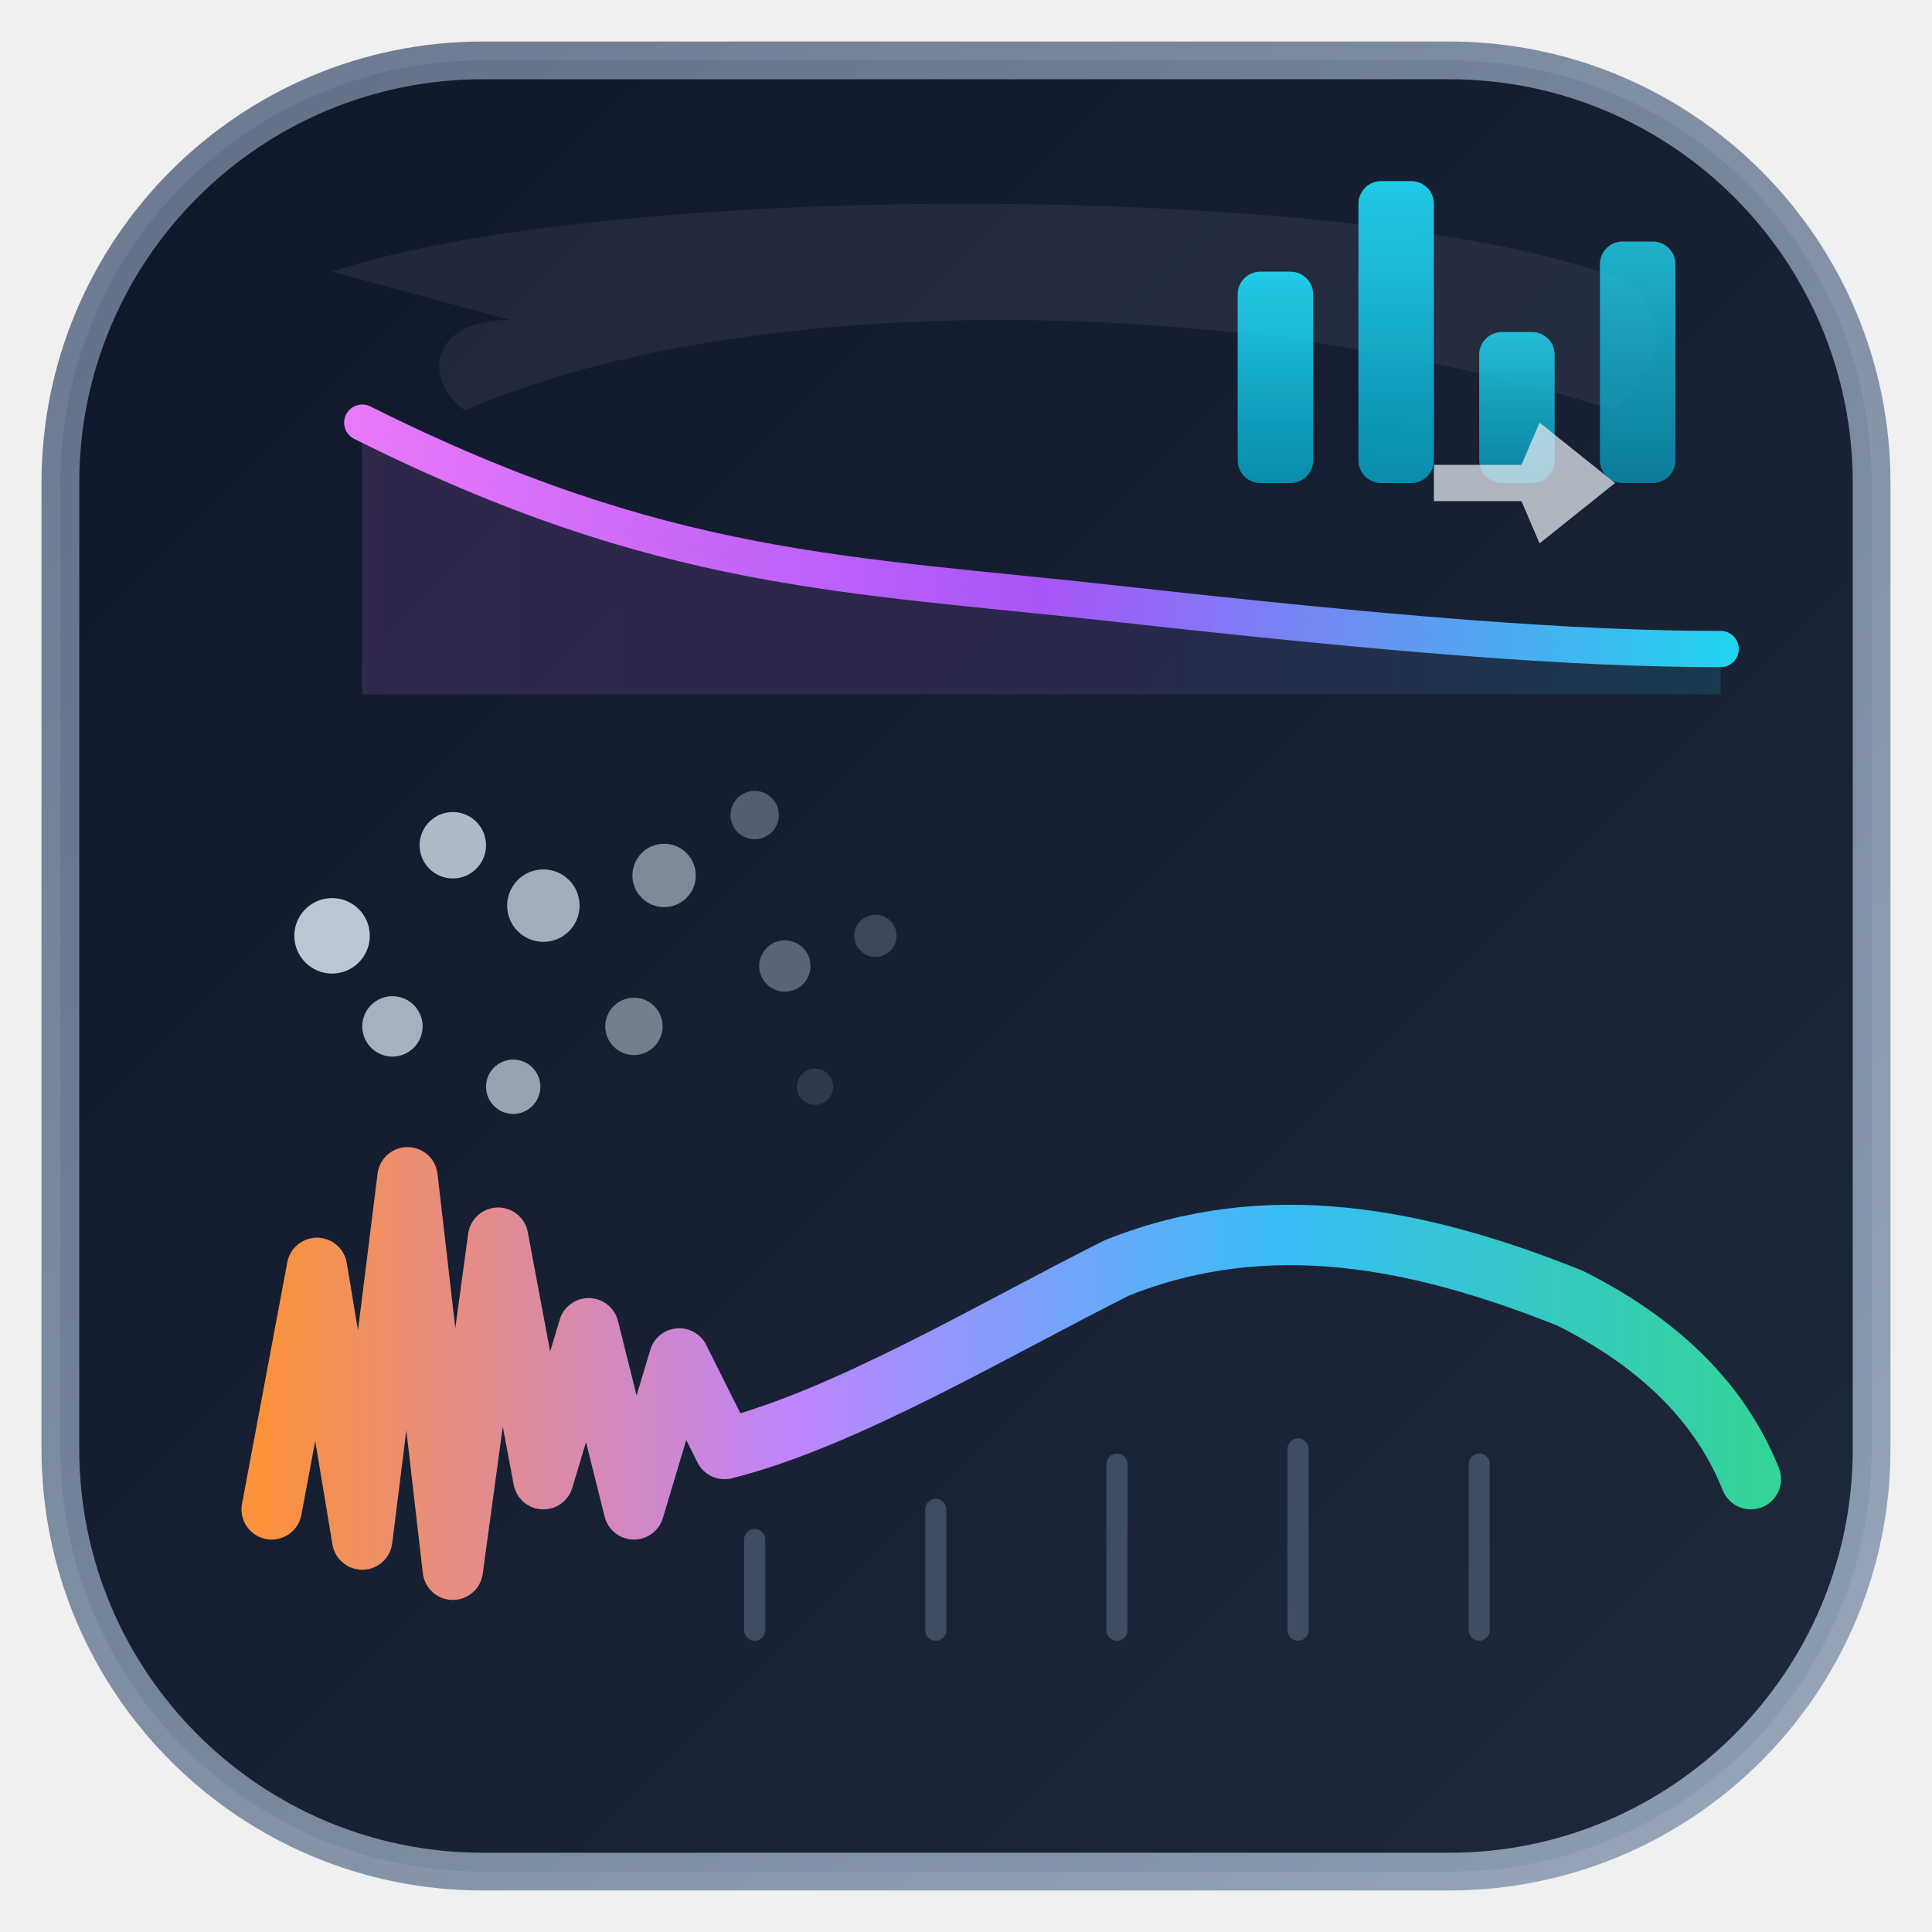
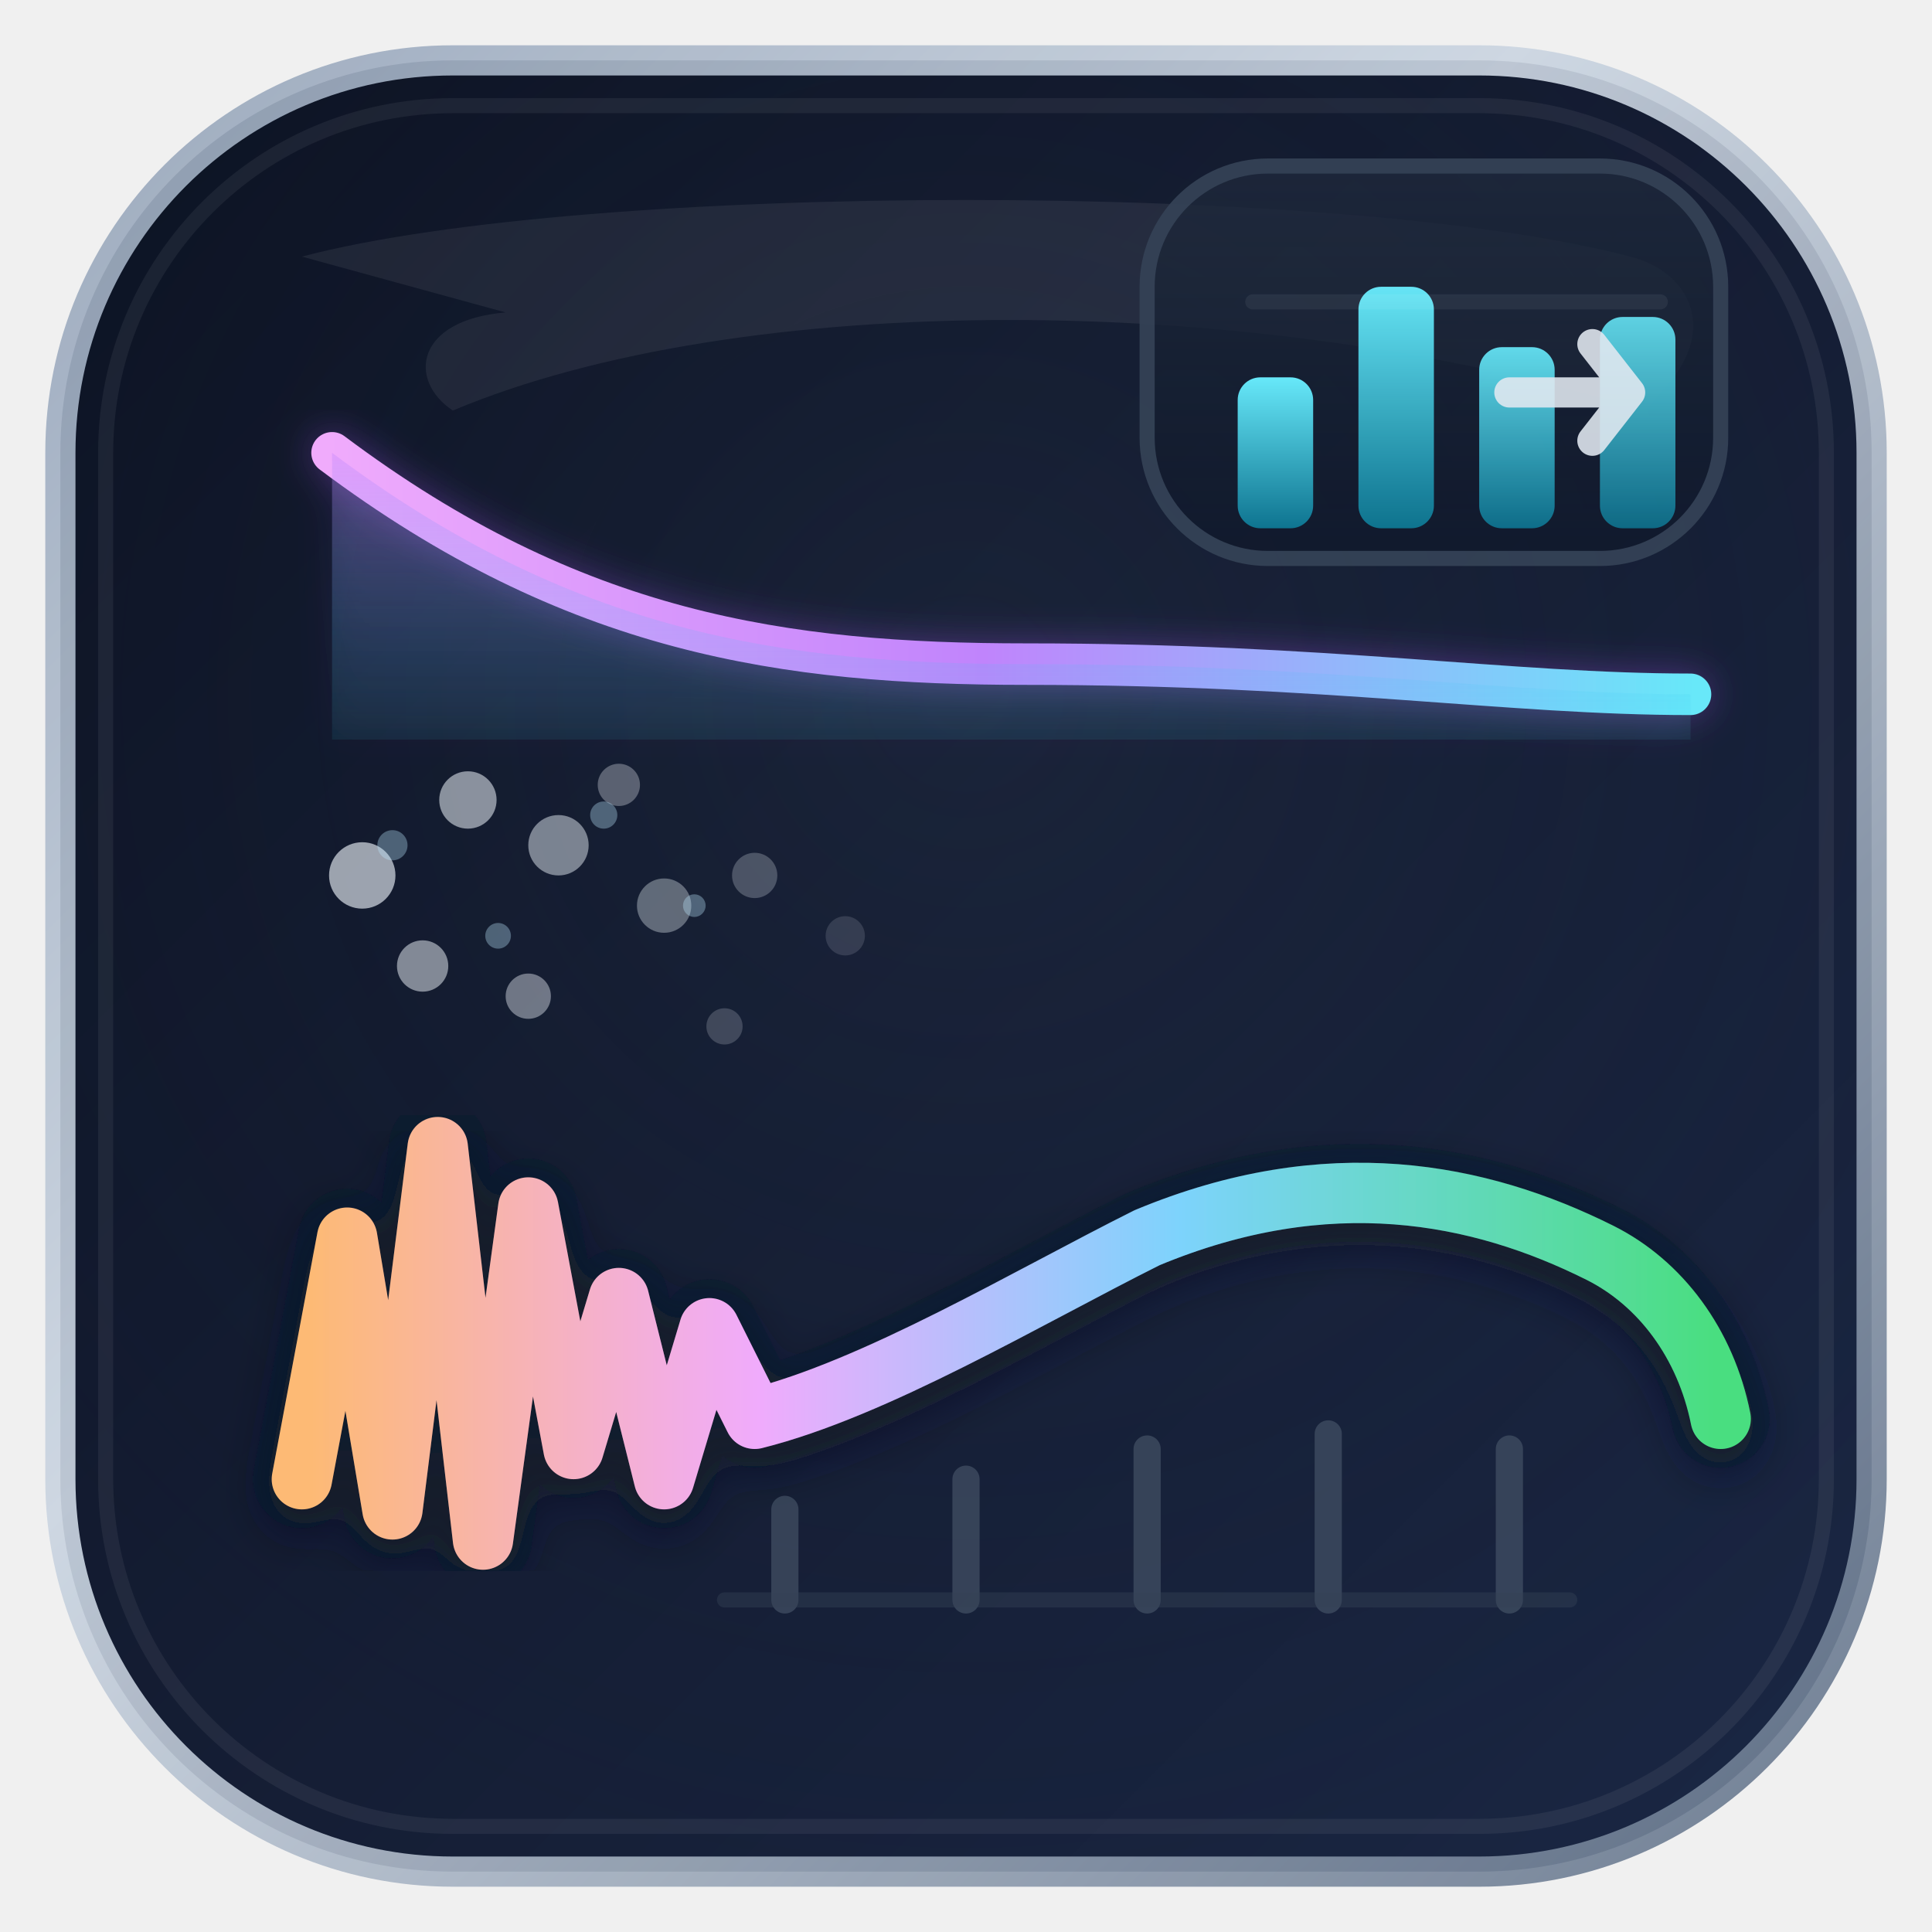
<svg xmlns="http://www.w3.org/2000/svg" viewBox="0 0 128 128" role="img" aria-label="MiDiff: reverse diffusion denoising, MIDI-conditioned audio enhancement">
  <defs>
    <linearGradient id="lgBg" x1="0%" y1="0%" x2="100%" y2="100%">
-       <stop offset="0%" stop-color="#0f172a" />
-       <stop offset="100%" stop-color="#1e293b" />
+       <stop offset="0%" stop-color="#0c1222" />
+       <stop offset="55%" stop-color="#151e35" />
+       <stop offset="100%" stop-color="#1a2744" />
    </linearGradient>
+     <radialGradient id="lgVignette" cx="50%" cy="35%" r="68%">
+       <stop offset="0%" stop-color="#334155" stop-opacity="0.22" />
+       <stop offset="100%" stop-color="#0f172a" stop-opacity="0" />
+     </radialGradient>
    <linearGradient id="lgRim" x1="0%" y1="0%" x2="100%" y2="100%">
-       <stop offset="0%" stop-color="#64748b" />
-       <stop offset="100%" stop-color="#94a3b8" />
+       <stop offset="0%" stop-color="#94a3b8" />
+       <stop offset="40%" stop-color="#cbd5e1" />
+       <stop offset="100%" stop-color="#64748b" />
    </linearGradient>
-     <linearGradient id="sigmaCurve" x1="0%" y1="0%" x2="100%" y2="0%">
-       <stop offset="0%" stop-color="#e879f9" />
-       <stop offset="50%" stop-color="#a855f7" />
-       <stop offset="100%" stop-color="#22d3ee" />
+     <linearGradient id="sigmaStroke" x1="0%" y1="0%" x2="100%" y2="0%">
+       <stop offset="0%" stop-color="#f0abfc" />
+       <stop offset="48%" stop-color="#c084fc" />
+       <stop offset="100%" stop-color="#67e8f9" />
+     </linearGradient>
+     <linearGradient id="sigmaFill" x1="0%" y1="0%" x2="0%" y2="100%">
+       <stop offset="0%" stop-color="#c084fc" stop-opacity="0.35" />
+       <stop offset="100%" stop-color="#22d3ee" stop-opacity="0.08" />
    </linearGradient>
    <linearGradient id="pathDenoise" x1="0%" y1="0%" x2="100%" y2="0%">
-       <stop offset="0%" stop-color="#fb923c" />
-       <stop offset="35%" stop-color="#c084fc" />
-       <stop offset="68%" stop-color="#38bdf8" />
-       <stop offset="100%" stop-color="#34d399" />
+       <stop offset="0%" stop-color="#fdba74" />
+       <stop offset="32%" stop-color="#f0abfc" />
+       <stop offset="62%" stop-color="#7dd3fc" />
+       <stop offset="100%" stop-color="#4ade80" />
    </linearGradient>
    <linearGradient id="midiBars" x1="0%" y1="100%" x2="0%" y2="0%">
-       <stop offset="0%" stop-color="#0891b2" />
-       <stop offset="100%" stop-color="#22d3ee" />
+       <stop offset="0%" stop-color="#0e7490" />
+       <stop offset="100%" stop-color="#67e8f9" />
    </linearGradient>
+     <linearGradient id="midiPanel" x1="0%" y1="0%" x2="0%" y2="100%">
+       <stop offset="0%" stop-color="#1e293b" stop-opacity="0.85" />
+       <stop offset="100%" stop-color="#0f172a" stop-opacity="0.75" />
+     </linearGradient>
+     <filter id="pathGlow" x="-8%" y="-8%" width="116%" height="116%">
+       <feDropShadow dx="0" dy="1" stdDeviation="1.5" flood-color="#0f172a" flood-opacity="0.55" />
+     </filter>
+     <filter id="sigmaGlow" x="-15%" y="-15%" width="130%" height="130%">
+       <feDropShadow dx="0" dy="0" stdDeviation="1.2" flood-color="#a855f7" flood-opacity="0.35" />
+     </filter>
  </defs>
-   <rect x="4" y="4" width="120" height="120" rx="28" fill="url(#lgBg)" />
-   <path d="M22 18c18-6 66-6 84 0 4 1 5 5 2 8l-1 1.2c-25-8-58-8-76.2 0-2.8-2-2.4-6 3-6z" fill="#ffffff" opacity="0.06" />
-   <rect x="4" y="4" width="120" height="120" rx="28" fill="none" stroke="url(#lgRim)" stroke-width="2.5" opacity="0.95" />
-   <path d="M 24 28 C 44 38 56 38 74 40 S 104 43 114 43" fill="none" stroke="url(#sigmaCurve)" stroke-width="2.4" stroke-linecap="round" />
-   <path d="M 24 28 C 44 38 56 38 74 40 S 104 43 114 43 L 114 46 L 24 46 Z" fill="url(#sigmaCurve)" opacity="0.14" />
-   <g transform="translate(82, 12)" opacity="0.95">
-     <rect x="0" y="6" width="5" height="14" rx="1.5" fill="url(#midiBars)" />
-     <rect x="8" y="0" width="5" height="20" rx="1.5" fill="url(#midiBars)" />
-     <rect x="16" y="10" width="5" height="10" rx="1.5" fill="url(#midiBars)" opacity="0.9" />
-     <rect x="24" y="4" width="5" height="16" rx="1.5" fill="url(#midiBars)" opacity="0.85" />
+   <rect x="4" y="4" width="120" height="120" rx="26" fill="url(#lgBg)" />
+   <rect x="4" y="4" width="120" height="120" rx="26" fill="url(#lgVignette)" />
+   <path d="M20 17c19-5 69-5 88 0 4 1 6 5 2 9l-1 1.2c-26-8-60-8-79 0-3-2-2.5-6 3.5-6.5z" fill="#ffffff" opacity="0.07" />
+   <rect x="4" y="4" width="120" height="120" rx="26" fill="none" stroke="url(#lgRim)" stroke-width="2" opacity="0.92" />
+   <rect x="7" y="7" width="114" height="114" rx="23" fill="none" stroke="#ffffff" stroke-opacity="0.06" stroke-width="1" />
+   <g filter="url(#sigmaGlow)">
+     <path d="M 22 30 C 38 42 52 44 68 44 C 88 44 100 46 112 46" fill="none" stroke="url(#sigmaStroke)" stroke-width="2.75" stroke-linecap="round" />
+     <path d="M 22 30 C 38 42 52 44 68 44 C 88 44 100 46 112 46 L 112 49 L 22 49 Z" fill="url(#sigmaFill)" />
  </g>
-   <g fill="#cbd5e1">
-     <circle cx="22" cy="62" r="2.5" opacity="0.92" />
-     <circle cx="30" cy="56" r="2.2" opacity="0.85" />
-     <circle cx="26" cy="68" r="2" opacity="0.8" />
-     <circle cx="36" cy="60" r="2.4" opacity="0.78" />
-     <circle cx="34" cy="72" r="1.8" opacity="0.72" />
-     <circle cx="44" cy="58" r="2.1" opacity="0.58" />
-     <circle cx="42" cy="68" r="1.9" opacity="0.52" />
-     <circle cx="52" cy="64" r="1.7" opacity="0.38" />
-     <circle cx="50" cy="54" r="1.6" opacity="0.35" />
-     <circle cx="58" cy="62" r="1.4" opacity="0.22" />
-     <circle cx="54" cy="72" r="1.2" opacity="0.14" />
+   <g transform="translate(76, 11)">
+     <rect x="0" y="0" width="38" height="26" rx="8" fill="url(#midiPanel)" stroke="#334155" stroke-width="1" opacity="0.95" />
+     <rect x="6" y="14" width="5" height="10" rx="1.5" fill="url(#midiBars)" />
+     <rect x="14" y="8" width="5" height="16" rx="1.5" fill="url(#midiBars)" opacity="0.98" />
+     <rect x="22" y="12" width="5" height="12" rx="1.5" fill="url(#midiBars)" opacity="0.92" />
+     <rect x="30" y="10" width="5" height="14" rx="1.5" fill="url(#midiBars)" opacity="0.88" />
+     <line x1="7" y1="9" x2="34" y2="9" stroke="#ffffff" stroke-opacity="0.06" stroke-width="1" stroke-linecap="round" />
  </g>
-   <path d="M 18 100 L 21 84 L 24 102 L 27 78 L 30 104 L 33 82 L 36 98 L 39 88 L 42 100 L 45 90 L 48 96        C 56 94 66 88 74 84 C 84 80 94 82 104 86 C 110 89 114 93 116 98" fill="none" stroke="url(#pathDenoise)" stroke-width="4" stroke-linecap="round" stroke-linejoin="round" />
-   <g stroke="#64748b" stroke-width="1.4" stroke-linecap="round" opacity="0.5">
-     <line x1="50" y1="102" x2="50" y2="108" />
-     <line x1="62" y1="100" x2="62" y2="108" />
-     <line x1="74" y1="97" x2="74" y2="108" />
-     <line x1="86" y1="96" x2="86" y2="108" />
-     <line x1="98" y1="97" x2="98" y2="108" />
+   <g opacity="0.92">
+     <g fill="#e2e8f0">
+       <circle cx="24" cy="58" r="2.2" opacity="0.72" />
+       <circle cx="31" cy="53" r="1.9" opacity="0.62" />
+       <circle cx="28" cy="64" r="1.7" opacity="0.58" />
+       <circle cx="37" cy="56" r="2" opacity="0.54" />
+       <circle cx="35" cy="66" r="1.5" opacity="0.48" />
+       <circle cx="44" cy="60" r="1.8" opacity="0.4" />
+       <circle cx="41" cy="52" r="1.4" opacity="0.36" />
+       <circle cx="50" cy="58" r="1.5" opacity="0.28" />
+       <circle cx="48" cy="68" r="1.2" opacity="0.22" />
+       <circle cx="56" cy="62" r="1.3" opacity="0.16" />
+     </g>
  </g>
-   <g fill="#e2e8f0" opacity="0.75">
-     <path d="M 102 28 l5 4 l-5 4 l-1.2-2.8 h-5.8 v-2.4 h5.8 z" />
+   <g fill="#bae6fd" opacity="0.35">
+     <circle cx="26" cy="56" r="1" />
+     <circle cx="33" cy="62" r="0.85" />
+     <circle cx="40" cy="54" r="0.9" />
+     <circle cx="46" cy="60" r="0.75" />
+   </g>
+   <g filter="url(#pathGlow)">
+     <path d="M 20 98 L 23 82 L 26 100 L 29 76 L 32 102 L 35 80 L 38 96 L 41 86 L 44 98 L 47 88 L 50 94          C 58 92 68 86 76 82 C 88 77 98 79 106 83 C 110 85 113 89 114 94" fill="none" stroke="#0f172a" stroke-width="6.5" stroke-linecap="round" stroke-linejoin="round" opacity="0.35" />
+     <path d="M 20 98 L 23 82 L 26 100 L 29 76 L 32 102 L 35 80 L 38 96 L 41 86 L 44 98 L 47 88 L 50 94          C 58 92 68 86 76 82 C 88 77 98 79 106 83 C 110 85 113 89 114 94" fill="none" stroke="url(#pathDenoise)" stroke-width="4" stroke-linecap="round" stroke-linejoin="round" />
+   </g>
+   <g opacity="0.65">
+     <line x1="52" y1="100" x2="52" y2="106" stroke="#475569" stroke-width="1.8" stroke-linecap="round" />
+     <line x1="64" y1="98" x2="64" y2="106" stroke="#475569" stroke-width="1.8" stroke-linecap="round" />
+     <line x1="76" y1="96" x2="76" y2="106" stroke="#475569" stroke-width="1.8" stroke-linecap="round" />
+     <line x1="88" y1="95" x2="88" y2="106" stroke="#475569" stroke-width="1.8" stroke-linecap="round" />
+     <line x1="100" y1="96" x2="100" y2="106" stroke="#475569" stroke-width="1.8" stroke-linecap="round" />
+   </g>
+   <line x1="48" y1="106" x2="104" y2="106" stroke="#334155" stroke-width="1" stroke-opacity="0.45" stroke-linecap="round" />
+   <g transform="translate(100, 26)" opacity="0.88">
+     <path d="M 0 0 L 8 0 L 5.5 -3.2 M 8 0 L 5.5 3.2" fill="none" stroke="#e2e8f0" stroke-width="2" stroke-linecap="round" stroke-linejoin="round" />
  </g>
</svg>
